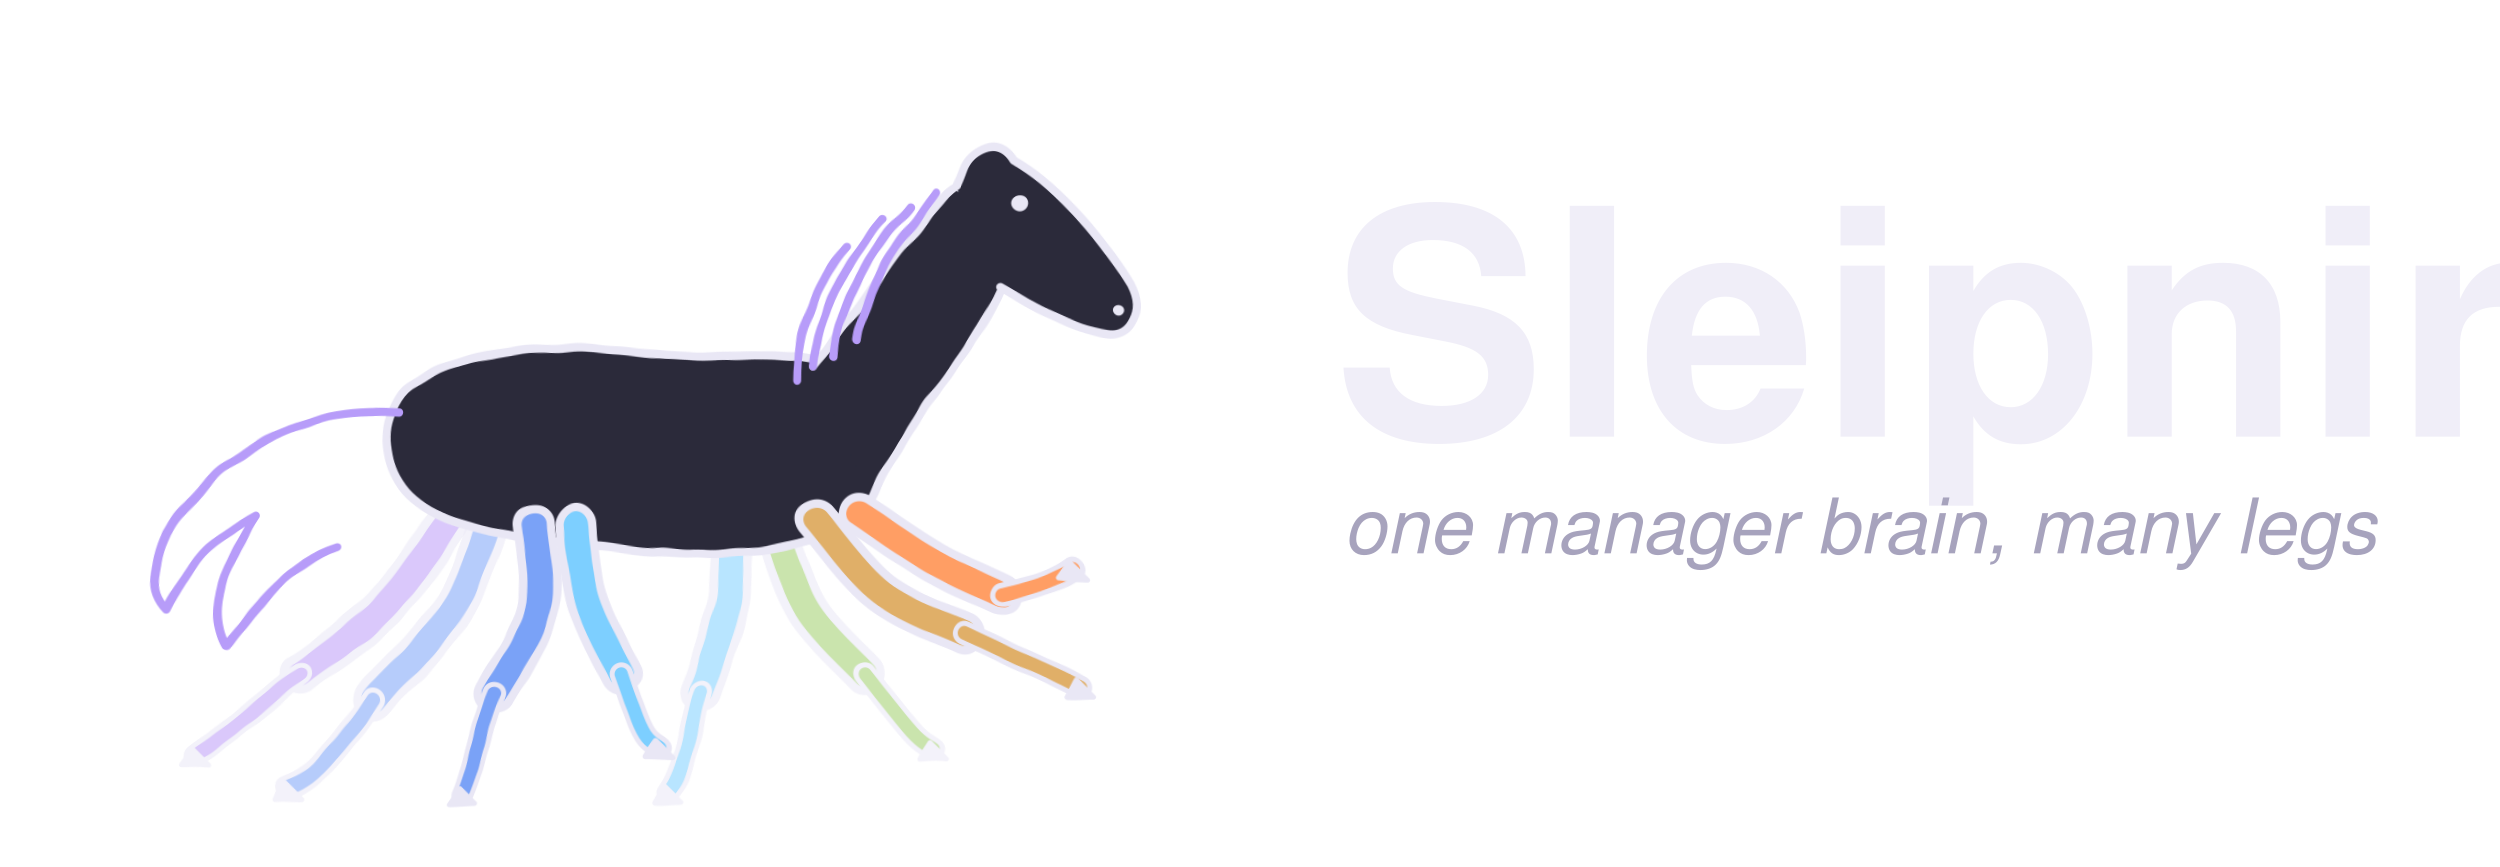
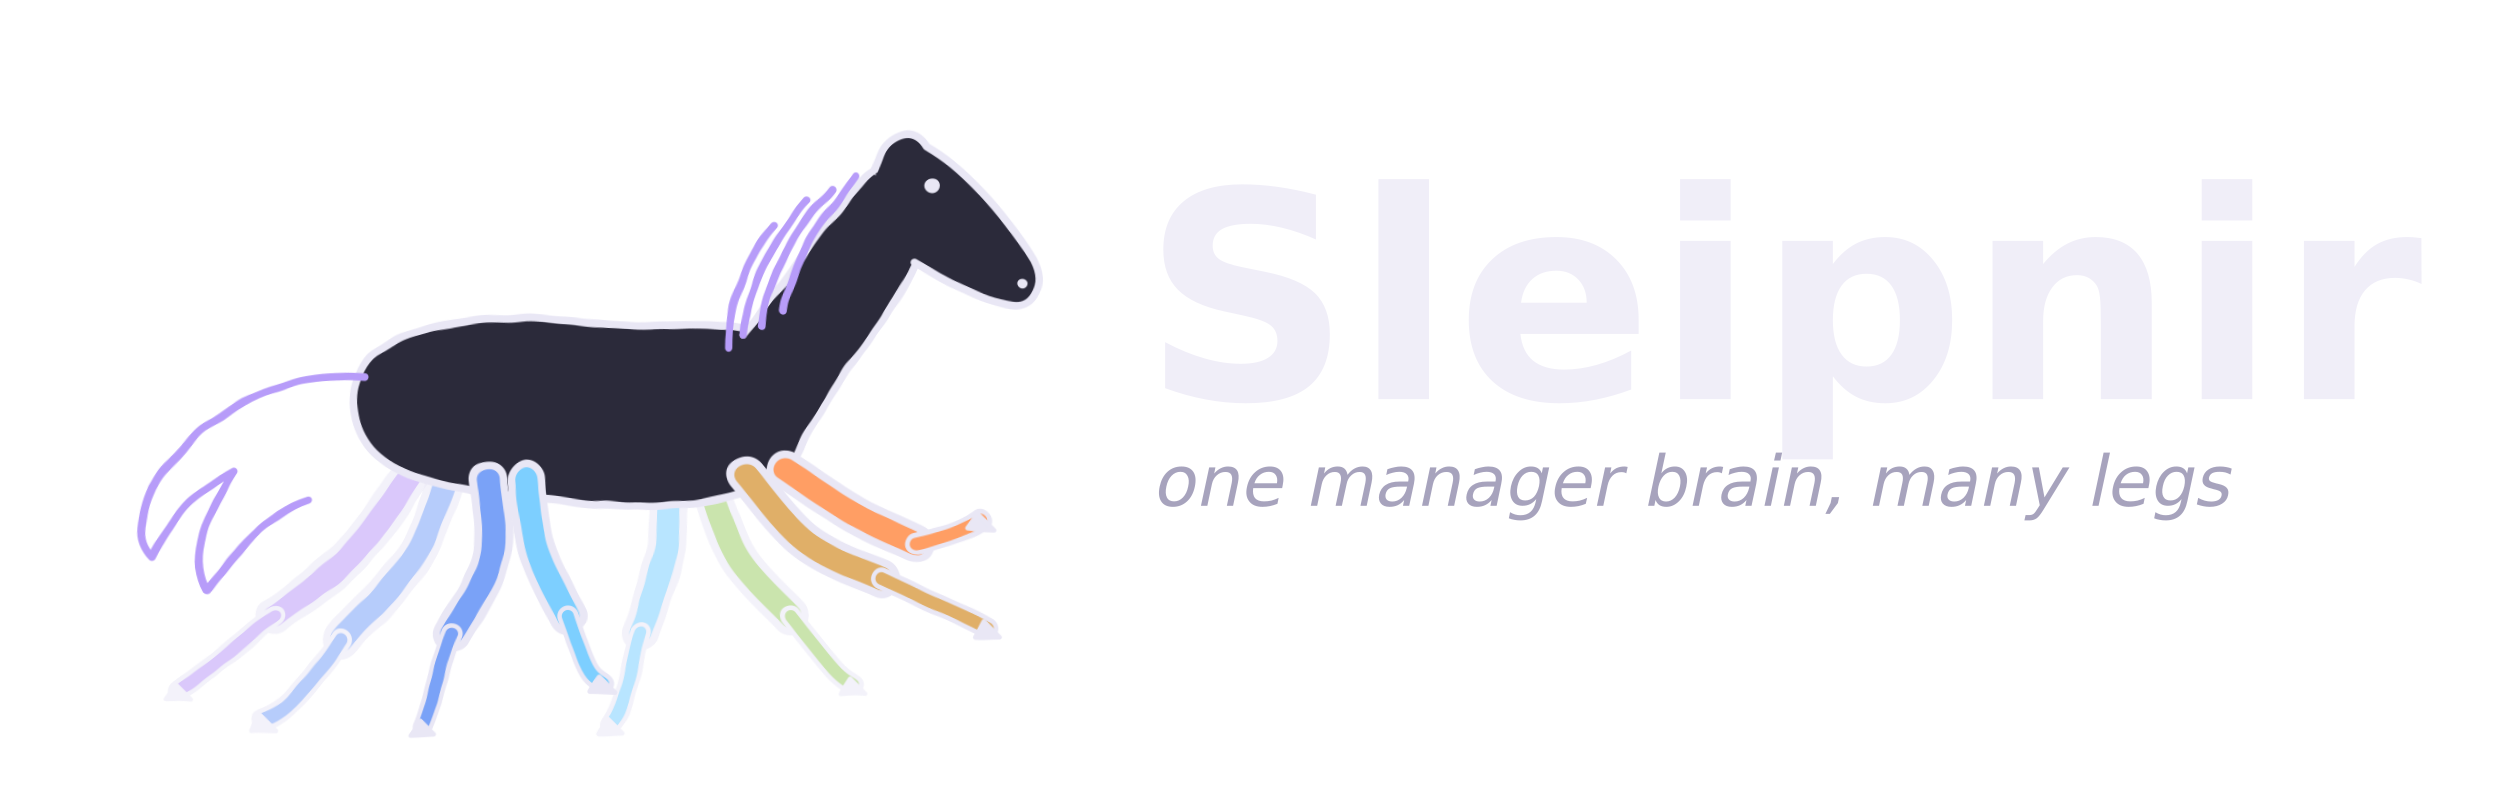
- <svg xmlns="http://www.w3.org/2000/svg" viewBox="0 0 1500 520" role="img" aria-label="Sleipnir: one manager brain, many legs">
+ <svg xmlns="http://www.w3.org/2000/svg" viewBox="0 0 1641 520" role="img" aria-label="Sleipnir: one manager brain, many legs">
  <defs>
    <filter id="rough" x="-5%" y="-5%" width="110%" height="110%">
      <feTurbulence type="fractalNoise" baseFrequency="0.035" numOctaves="2" seed="4" result="n" />
      <feDisplacementMap in="SourceGraphic" in2="n" scale="3.2" />
    </filter>
  </defs>
  <g transform="translate(-60 20) scale(1.0)">
    <g filter="url(#rough)" fill="none" stroke-linecap="round" stroke-linejoin="round">
      <g opacity="0.55">
        <path d="M329.4 292.1 C322.8 301.0 304.5 329.9 289.7 345.2 C274.8 360.6 248.5 377.5 240.3 384.0" stroke="#e9e7f5" stroke-width="25.0" />
        <path d="M329.4 292.1 C322.8 301.0 304.5 329.9 289.7 345.2 C274.8 360.6 248.5 377.5 240.3 384.0" stroke="#bb9af7" stroke-width="15.0" />
        <path d="M240.3 384.0 C232.6 390.1 204.3 412.6 193.8 420.8 C183.4 429.0 180.2 431.3 177.4 433.4" stroke="#e9e7f5" stroke-width="14.0" />
        <path d="M240.3 384.0 C232.6 390.1 204.3 412.6 193.8 420.8 C183.4 429.0 180.2 431.3 177.4 433.4" stroke="#bb9af7" stroke-width="8.0" />
        <path d="M175.4 429.4 l-6 10 l16 0 z" fill="#e9e7f5" stroke="#e9e7f5" stroke-width="3" />
      </g>
      <g opacity="0.55">
        <path d="M354.4 293.0 C350.3 302.4 341.5 331.4 329.8 349.2 C318.0 367.0 291.6 391.3 284.0 399.8" stroke="#e9e7f5" stroke-width="25.0" />
        <path d="M354.4 293.0 C350.3 302.4 341.5 331.4 329.8 349.2 C318.0 367.0 291.6 391.3 284.0 399.8" stroke="#7aa2f7" stroke-width="15.0" />
        <path d="M284.0 399.8 C278.5 406.6 259.6 431.8 251.0 440.7 C242.4 449.6 235.7 451.2 232.6 453.3" stroke="#e9e7f5" stroke-width="14.0" />
        <path d="M284.0 399.8 C278.5 406.6 259.6 431.8 251.0 440.7 C242.4 449.6 235.7 451.2 232.6 453.3" stroke="#7aa2f7" stroke-width="8.0" />
        <path d="M230.6 449.3 l-6 10 l16 0 z" fill="#e9e7f5" stroke="#e9e7f5" stroke-width="3" />
      </g>
      <g opacity="0.55">
        <path d="M499.6 291.2 C499.0 300.0 499.6 326.7 496.4 344.0 C493.1 361.2 482.8 386.2 480.1 394.7" stroke="#e9e7f5" stroke-width="25.0" />
        <path d="M499.6 291.2 C499.0 300.0 499.6 326.7 496.4 344.0 C493.1 361.2 482.8 386.2 480.1 394.7" stroke="#7dcfff" stroke-width="15.0" />
        <path d="M480.1 394.7 C478.2 402.2 472.1 429.8 468.9 440.0 C465.7 450.2 462.2 453.2 460.9 455.8" stroke="#e9e7f5" stroke-width="14.0" />
        <path d="M480.1 394.7 C478.2 402.2 472.1 429.8 468.9 440.0 C465.7 450.2 462.2 453.2 460.9 455.8" stroke="#7dcfff" stroke-width="8.0" />
        <path d="M458.9 451.8 l-6 10 l16 0 z" fill="#e9e7f5" stroke="#e9e7f5" stroke-width="3" />
      </g>
      <g opacity="0.55">
        <path d="M524.3 295.1 C527.6 303.5 535.0 330.6 544.1 345.5 C553.2 360.4 573.2 377.9 579.0 384.4" stroke="#e9e7f5" stroke-width="25.0" />
        <path d="M524.3 295.1 C527.6 303.5 535.0 330.6 544.1 345.5 C553.2 360.4 573.2 377.9 579.0 384.4" stroke="#9ece6a" stroke-width="15.0" />
        <path d="M579.0 384.4 C583.7 390.2 600.3 411.7 607.2 419.3 C614.1 426.9 618.2 428.1 620.3 429.9" stroke="#e9e7f5" stroke-width="14.0" />
        <path d="M579.0 384.4 C583.7 390.2 600.3 411.7 607.2 419.3 C614.1 426.9 618.2 428.1 620.3 429.9" stroke="#9ece6a" stroke-width="8.0" />
        <path d="M618.3 425.9 l-6 10 l16 0 z" fill="#e9e7f5" stroke="#e9e7f5" stroke-width="3" />
      </g>
      <path d="M296 226 C310 192 380 184 450 192 C500 197 530 188 556 198 C590 212 600 250 582 280 C560 312 500 316 440 310 C380 304 318 300 300 270 C290 254 290 240 296 226 Z" fill="#2b2a3a" stroke="#e9e7f5" stroke-width="5" />
      <path d="M548 200 C580 160 604 118 634 92 L672 112 C668 150 648 182 624 212 C606 236 594 256 582 280" fill="#2b2a3a" stroke="#e9e7f5" stroke-width="5" />
      <path d="M634 92 C640 66 660 62 668 76 C690 88 720 120 738 150 C746 166 740 182 724 180 C704 178 680 164 660 152" fill="#2b2a3a" stroke="#e9e7f5" stroke-width="5" />
      <path d="M548 200 C550 168 568 138 590 112 M560 194 C564 160 582 132 606 104 M574 184 C580 152 598 124 622 96 M538 208 C538 178 550 152 568 128" stroke="#b79cf9" stroke-width="5" />
      <path d="M300 228 C250 222 196 246 160 300 C150 318 150 336 160 346 C170 322 190 300 214 290 C190 326 186 350 196 368 C214 340 236 318 262 308" stroke="#b79cf9" stroke-width="5" />
      <circle cx="672" cy="102" r="5" fill="#e9e7f5" />
      <circle cx="731" cy="166" r="3.2" fill="#e9e7f5" />
      <g opacity="1.00">
        <path d="M380.3 294.6 C380.7 303.2 386.7 329.2 382.7 346.1 C378.8 363.0 360.9 387.7 356.6 396.0" stroke="#e9e7f5" stroke-width="25.0" />
        <path d="M380.3 294.6 C380.7 303.2 386.7 329.2 382.7 346.1 C378.8 363.0 360.9 387.7 356.6 396.0" stroke="#7aa2f7" stroke-width="15.0" />
        <path d="M356.6 396.0 C354.3 403.3 346.1 429.9 342.9 439.9 C339.6 450.0 338.0 453.6 337.1 456.4" stroke="#e9e7f5" stroke-width="14.0" />
        <path d="M356.6 396.0 C354.3 403.3 346.1 429.9 342.9 439.9 C339.6 450.0 338.0 453.6 337.1 456.4" stroke="#7aa2f7" stroke-width="8.0" />
        <path d="M335.1 452.4 l-6 10 l16 0 z" fill="#e9e7f5" stroke="#e9e7f5" stroke-width="3" />
      </g>
      <g opacity="1.00">
        <path d="M405.7 294.8 C406.7 302.2 407.4 324.5 412.0 339.4 C416.5 354.4 429.3 376.9 432.8 384.4" stroke="#e9e7f5" stroke-width="25.0" />
        <path d="M405.7 294.8 C406.7 302.2 407.4 324.5 412.0 339.4 C416.5 354.4 429.3 376.9 432.8 384.4" stroke="#7dcfff" stroke-width="15.0" />
        <path d="M432.8 384.4 C435.0 390.1 442.1 411.2 445.9 418.6 C449.7 426.0 454.1 427.0 455.7 428.6" stroke="#e9e7f5" stroke-width="14.0" />
        <path d="M432.8 384.4 C435.0 390.1 442.1 411.2 445.9 418.6 C449.7 426.0 454.1 427.0 455.7 428.6" stroke="#7dcfff" stroke-width="8.0" />
        <path d="M453.7 424.6 l-6 10 l16 0 z" fill="#e9e7f5" stroke="#e9e7f5" stroke-width="3" />
      </g>
      <g opacity="1.00">
        <path d="M549.9 291.7 C556.4 299.1 574.3 324.5 589.1 335.9 C603.9 347.3 630.5 356.0 638.8 360.0" stroke="#e9e7f5" stroke-width="25.0" />
        <path d="M549.9 291.7 C556.4 299.1 574.3 324.5 589.1 335.9 C603.9 347.3 630.5 356.0 638.8 360.0" stroke="#e0af68" stroke-width="15.0" />
        <path d="M638.8 360.0 C647.5 364.0 679.4 378.6 691.0 384.0 C702.5 389.4 705.3 390.9 708.1 392.3" stroke="#e9e7f5" stroke-width="14.0" />
        <path d="M638.8 360.0 C647.5 364.0 679.4 378.6 691.0 384.0 C702.5 389.4 705.3 390.9 708.1 392.3" stroke="#e0af68" stroke-width="8.0" />
        <path d="M706.1 388.3 l-6 10 l16 0 z" fill="#e9e7f5" stroke="#e9e7f5" stroke-width="3" />
      </g>
      <g opacity="1.00">
        <path d="M575.2 287.8 C582.7 292.7 605.9 309.1 620.2 317.3 C634.5 325.5 654.0 333.5 660.8 336.8" stroke="#e9e7f5" stroke-width="25.0" />
        <path d="M575.2 287.8 C582.7 292.7 605.9 309.1 620.2 317.3 C634.5 325.5 654.0 333.5 660.8 336.8" stroke="#ff9e64" stroke-width="15.0" />
        <path d="M660.8 336.8 C665.7 335.5 683.2 331.7 690.4 329.2 C697.6 326.7 701.8 322.9 704.0 321.6" stroke="#e9e7f5" stroke-width="14.0" />
        <path d="M660.8 336.8 C665.7 335.5 683.2 331.7 690.4 329.2 C697.6 326.7 701.8 322.9 704.0 321.6" stroke="#ff9e64" stroke-width="8.0" />
        <path d="M702.0 317.6 l-6 10 l16 0 z" fill="#e9e7f5" stroke="#e9e7f5" stroke-width="3" />
      </g>
    </g>
  </g>
-   <text x="800" y="262" font-family="ui-sans-serif, system-ui, -apple-system, 'Segoe UI', 'Helvetica Neue', Helvetica, Arial, sans-serif" font-size="190" font-weight="800" fill="#f0eef8" letter-spacing="2">Sleipnir</text>
-   <text x="806" y="332" font-family="ui-sans-serif, system-ui, -apple-system, 'Segoe UI', 'Helvetica Neue', Helvetica, Arial, sans-serif" font-size="46" font-style="italic" fill="#a7a3bd">one manager brain, many legs</text>
+   <path id="name" transform="translate(750 262)" fill="#f0eef8" d="M113.8 -134.2V-104.8Q102.4 -109.9 91.6 -112.5Q80.7 -115.1 71.1 -115.1Q58.3 -115.1 52.1 -111.6Q46 -108.1 46 -100.7Q46 -95.1 50.1 -92Q54.3 -88.9 65.1 -86.7L80.3 -83.6Q103.4 -79 113.2 -69.5Q122.9 -60 122.9 -42.6Q122.9 -19.7 109.3 -8.5Q95.7 2.7 67.8 2.7Q54.6 2.7 41.4 0.2Q28.1 -2.3 14.8 -7.2V-37.4Q28.1 -30.3 40.5 -26.8Q52.9 -23.2 64.4 -23.2Q76.1 -23.2 82.3 -27.1Q88.5 -31 88.5 -38.2Q88.5 -44.7 84.3 -48.2Q80.1 -51.8 67.4 -54.6L53.6 -57.6Q32.8 -62.1 23.2 -71.8Q13.6 -81.5 13.6 -98.1Q13.6 -118.8 27 -129.9Q40.4 -141 65.4 -141Q76.8 -141 88.9 -139.3Q100.9 -137.6 113.8 -134.2ZM154.8 -144.4H188V0H154.8ZM325.6 -52.2V-42.8H248Q249.2 -31.1 256.4 -25.2Q263.7 -19.4 276.7 -19.4Q287.1 -19.4 298.1 -22.5Q309.1 -25.6 320.7 -31.9V-6.3Q308.9 -1.9 297.2 0.4Q285.4 2.7 273.6 2.7Q245.4 2.7 229.8 -11.6Q214.1 -26 214.1 -51.9Q214.1 -77.3 229.5 -91.8Q244.8 -106.4 271.7 -106.4Q296.2 -106.4 310.9 -91.7Q325.6 -76.9 325.6 -52.2ZM291.5 -63.3Q291.5 -72.7 286 -78.5Q280.5 -84.3 271.6 -84.3Q261.9 -84.3 255.9 -78.9Q249.8 -73.5 248.4 -63.3ZM352.8 -103.9H386V0H352.8ZM352.8 -144.4H386V-117.3H352.8ZM453.1 -15V39.5H419.9V-103.9H453.1V-88.7Q460 -97.8 468.3 -102.1Q476.7 -106.4 487.5 -106.4Q506.8 -106.4 519.1 -91.1Q531.4 -75.9 531.4 -51.9Q531.4 -27.8 519.1 -12.6Q506.8 2.7 487.5 2.7Q476.7 2.7 468.3 -1.6Q460 -5.9 453.1 -15ZM475.2 -82.3Q464.5 -82.3 458.8 -74.5Q453.1 -66.6 453.1 -51.9Q453.1 -37.1 458.8 -29.3Q464.5 -21.4 475.2 -21.4Q485.9 -21.4 491.5 -29.2Q497.1 -37 497.1 -51.9Q497.1 -66.7 491.5 -74.5Q485.9 -82.3 475.2 -82.3ZM662.4 -63.3V0H629V-10.3V-48.4Q629 -61.9 628.4 -67Q627.8 -72.1 626.3 -74.5Q624.3 -77.7 621 -79.6Q617.7 -81.4 613.4 -81.4Q603 -81.4 597.1 -73.3Q591.1 -65.3 591.1 -51.1V0H557.9V-103.9H591.1V-88.7Q598.6 -97.8 607.1 -102.1Q615.5 -106.4 625.7 -106.4Q643.7 -106.4 653.1 -95.4Q662.4 -84.3 662.4 -63.3ZM695.2 -103.9H728.4V0H695.2ZM695.2 -144.4H728.4V-117.3H695.2ZM839.5 -75.6Q835.1 -77.7 830.8 -78.6Q826.5 -79.6 822.1 -79.6Q809.3 -79.6 802.4 -71.4Q795.5 -63.2 795.5 -47.9V0H762.3V-103.9H795.5V-86.8Q801.9 -97 810.2 -101.7Q818.5 -106.4 830.1 -106.4Q831.8 -106.4 833.7 -106.3Q835.7 -106.1 839.4 -105.7Z" />
+   <path id="tagline" transform="translate(756 332)" fill="#a7a3bd" d="M18.8 -22.3Q15.5 -22.3 13 -19.7Q10.5 -17.1 9.6 -12.6Q8.6 -8 10 -5.4Q11.3 -2.9 14.7 -2.9Q18 -2.9 20.5 -5.5Q23 -8.1 23.9 -12.6Q24.9 -17 23.5 -19.6Q22.1 -22.3 18.8 -22.3ZM19.6 -25.8Q24.9 -25.8 27.3 -22.3Q29.6 -18.8 28.3 -12.6Q27 -6.4 23.2 -2.9Q19.3 0.7 13.9 0.7Q8.5 0.7 6.2 -2.9Q3.9 -6.4 5.2 -12.6Q6.5 -18.8 10.3 -22.3Q14.1 -25.8 19.6 -25.8ZM56.6 -15.2 53.4 0H49.3L52.5 -15Q53.2 -18.6 52.2 -20.4Q51.2 -22.2 48.4 -22.2Q45.1 -22.2 42.7 -20Q40.3 -17.9 39.5 -14.2L36.5 0H32.3L37.7 -25.2H41.8L41 -21.2Q43 -23.5 45.2 -24.6Q47.5 -25.8 50.1 -25.8Q54.4 -25.8 56.1 -23.1Q57.7 -20.4 56.6 -15.2ZM86 -13.6 85.6 -11.6H66.6Q66 -7.3 67.8 -5.1Q69.6 -2.9 73.7 -2.9Q76.1 -2.9 78.5 -3.4Q80.8 -4 83.3 -5.2L82.5 -1.3Q80 -0.3 77.6 0.2Q75.2 0.7 72.7 0.7Q66.7 0.7 64 -2.9Q61.2 -6.4 62.5 -12.3Q63.8 -18.5 67.9 -22.1Q72 -25.8 77.6 -25.8Q82.7 -25.8 85 -22.5Q87.2 -19.2 86 -13.6ZM82.2 -14.8Q82.8 -18.2 81.4 -20.2Q80 -22.3 76.9 -22.3Q73.5 -22.3 71 -20.3Q68.5 -18.4 67.4 -14.8ZM128.5 -20.3Q130.6 -23.1 133 -24.4Q135.5 -25.8 138.4 -25.8Q142.3 -25.8 143.9 -23Q145.4 -20.3 144.3 -15.2L141.1 0H137L140.2 -15Q140.9 -18.7 140 -20.4Q139.1 -22.2 136.5 -22.2Q133.3 -22.2 131 -20Q128.6 -17.9 127.9 -14.2L124.8 0H120.7L123.9 -15Q124.7 -18.7 123.7 -20.4Q122.8 -22.2 120.2 -22.2Q117 -22.2 114.7 -20Q112.4 -17.9 111.6 -14.2L108.6 0H104.4L109.7 -25.2H113.9L113.1 -21.2Q115 -23.6 117.2 -24.7Q119.4 -25.8 122.1 -25.8Q124.9 -25.8 126.5 -24.4Q128.1 -23 128.5 -20.3ZM163.5 -12.6Q158.5 -12.6 156.3 -11.5Q154.1 -10.4 153.5 -7.6Q153.1 -5.4 154.2 -4.1Q155.4 -2.8 157.9 -2.8Q161.3 -2.8 163.9 -5.2Q166.5 -7.7 167.4 -11.7L167.6 -12.6ZM172.1 -14.4 169 0H164.9L165.7 -3.8Q163.8 -1.5 161.5 -0.4Q159.1 0.7 156.1 0.7Q152.2 0.7 150.4 -1.5Q148.6 -3.7 149.3 -7.3Q150.3 -11.6 153.6 -13.7Q156.9 -15.9 162.5 -15.9H168.3L168.4 -16.3Q169 -19.1 167.4 -20.7Q165.9 -22.3 162.5 -22.3Q160.3 -22.3 158.2 -21.7Q156 -21.2 153.9 -20.2L154.7 -24Q157.2 -24.9 159.4 -25.3Q161.6 -25.8 163.7 -25.8Q169.1 -25.8 171.2 -22.9Q173.3 -20.1 172.1 -14.4ZM201.7 -15.2 198.5 0H194.3L197.5 -15Q198.3 -18.6 197.3 -20.4Q196.3 -22.2 193.5 -22.2Q190.1 -22.2 187.7 -20Q185.4 -17.9 184.6 -14.2L181.6 0H177.4L182.7 -25.2H186.9L186.1 -21.2Q188 -23.5 190.3 -24.6Q192.5 -25.8 195.2 -25.8Q199.5 -25.8 201.1 -23.1Q202.8 -20.4 201.7 -15.2ZM220.8 -12.6Q215.8 -12.6 213.6 -11.5Q211.5 -10.4 210.9 -7.6Q210.4 -5.4 211.6 -4.1Q212.8 -2.8 215.3 -2.8Q218.7 -2.8 221.3 -5.2Q223.9 -7.7 224.7 -11.7L224.9 -12.6ZM229.4 -14.4 226.4 0H222.3L223.1 -3.8Q221.2 -1.5 218.8 -0.4Q216.5 0.7 213.4 0.7Q209.6 0.7 207.7 -1.5Q205.9 -3.7 206.7 -7.3Q207.6 -11.6 210.9 -13.7Q214.2 -15.9 219.8 -15.9H225.6L225.7 -16.3Q226.3 -19.1 224.8 -20.7Q223.2 -22.3 219.8 -22.3Q217.7 -22.3 215.5 -21.7Q213.4 -21.2 211.3 -20.2L212.1 -24Q214.5 -24.9 216.8 -25.3Q219 -25.8 221 -25.8Q226.5 -25.8 228.6 -22.9Q230.7 -20.1 229.4 -14.4ZM254.2 -12.9Q255.1 -17.4 253.8 -19.8Q252.5 -22.3 249.1 -22.3Q245.8 -22.3 243.4 -19.8Q241.1 -17.4 240.1 -12.9Q239.2 -8.4 240.5 -5.9Q241.8 -3.5 245.1 -3.5Q248.5 -3.5 250.9 -5.9Q253.2 -8.4 254.2 -12.9ZM256.2 -3.1Q254.9 3.3 251.4 6.4Q247.8 9.6 242 9.6Q239.8 9.6 237.9 9.2Q236.1 8.9 234.4 8.2L235.2 4.2Q236.8 5.2 238.5 5.7Q240.2 6.2 242 6.2Q246.1 6.2 248.6 4Q251 1.9 252 -2.4L252.4 -4.4Q250.6 -2.2 248.4 -1.1Q246.2 0 243.4 0Q238.8 0 236.7 -3.5Q234.6 -7.1 235.8 -12.9Q237.1 -18.7 240.7 -22.2Q244.2 -25.8 248.9 -25.8Q251.6 -25.8 253.4 -24.7Q255.2 -23.6 256 -21.3L256.8 -25.2H260.9ZM288.5 -13.6 288.1 -11.6H269.1Q268.4 -7.3 270.3 -5.1Q272.1 -2.9 276.2 -2.9Q278.6 -2.9 280.9 -3.4Q283.3 -4 285.8 -5.2L284.9 -1.3Q282.5 -0.3 280.1 0.2Q277.6 0.7 275.2 0.7Q269.2 0.7 266.4 -2.9Q263.6 -6.4 264.9 -12.3Q266.2 -18.5 270.3 -22.1Q274.4 -25.8 280.1 -25.8Q285.2 -25.8 287.4 -22.5Q289.7 -19.2 288.5 -13.6ZM284.6 -14.8Q285.3 -18.2 283.9 -20.2Q282.5 -22.3 279.4 -22.3Q275.9 -22.3 273.5 -20.3Q271 -18.4 269.9 -14.8ZM311.5 -21.3Q310.9 -21.7 310.1 -21.9Q309.3 -22.1 308.3 -22.1Q304.8 -22.1 302.5 -19.8Q300.1 -17.5 299.2 -13.3L296.4 0H292.2L297.6 -25.2H301.7L300.9 -21.2Q302.7 -23.5 305 -24.7Q307.4 -25.8 310.3 -25.8Q310.8 -25.8 311.3 -25.7Q311.8 -25.7 312.4 -25.5ZM346.7 -12.6Q347.6 -17.1 346.3 -19.7Q345 -22.3 341.7 -22.3Q338.4 -22.3 336 -19.7Q333.6 -17.1 332.6 -12.6Q331.6 -8 333 -5.4Q334.3 -2.8 337.6 -2.8Q340.8 -2.8 343.3 -5.4Q345.7 -8 346.7 -12.6ZM334.5 -21.3Q336.2 -23.6 338.5 -24.7Q340.7 -25.8 343.4 -25.8Q348 -25.8 350.1 -22.1Q352.2 -18.5 350.9 -12.6Q349.7 -6.6 346.1 -3Q342.4 0.7 337.8 0.7Q335.1 0.7 333.3 -0.4Q331.6 -1.5 330.7 -3.8L329.9 0H325.8L333.2 -34.9H337.4ZM374.2 -21.3Q373.6 -21.7 372.8 -21.9Q372.1 -22.1 371.1 -22.1Q367.6 -22.1 365.2 -19.8Q362.9 -17.5 361.9 -13.3L359.1 0H355L360.3 -25.2H364.5L363.6 -21.2Q365.4 -23.5 367.8 -24.7Q370.1 -25.8 373.1 -25.8Q373.5 -25.8 374 -25.7Q374.5 -25.7 375.1 -25.5ZM388.2 -12.6Q383.2 -12.6 381 -11.5Q378.8 -10.4 378.2 -7.6Q377.7 -5.4 378.9 -4.1Q380.1 -2.8 382.6 -2.8Q386 -2.8 388.6 -5.2Q391.2 -7.7 392.1 -11.7L392.3 -12.6ZM396.8 -14.4 393.7 0H389.6L390.4 -3.8Q388.5 -1.5 386.2 -0.4Q383.8 0.7 380.8 0.7Q376.9 0.7 375.1 -1.5Q373.3 -3.7 374 -7.3Q374.9 -11.6 378.2 -13.7Q381.5 -15.9 387.2 -15.9H393L393 -16.3Q393.7 -19.1 392.1 -20.7Q390.6 -22.3 387.2 -22.3Q385 -22.3 382.9 -21.7Q380.7 -21.2 378.6 -20.2L379.4 -24Q381.9 -24.9 384.1 -25.3Q386.3 -25.8 388.3 -25.8Q393.8 -25.8 395.9 -22.9Q398 -20.1 396.8 -14.4ZM407.6 -25.2H411.7L406.4 0H402.2ZM409.7 -34.9H413.8L412.7 -29.7H408.5ZM439.1 -15.2 435.9 0H431.8L435 -15Q435.7 -18.6 434.7 -20.4Q433.7 -22.2 430.9 -22.2Q427.6 -22.2 425.2 -20Q422.8 -17.9 422 -14.2L419 0H414.9L420.2 -25.2H424.4L423.5 -21.2Q425.5 -23.5 427.7 -24.6Q430 -25.8 432.6 -25.8Q437 -25.8 438.6 -23.1Q440.3 -20.4 439.1 -15.2ZM446.4 -5.7H451.2L450.4 -1.8L445.1 5.3H442.2L445.6 -1.8ZM497.3 -20.3Q499.5 -23.1 501.9 -24.4Q504.3 -25.8 507.3 -25.8Q511.2 -25.8 512.7 -23Q514.3 -20.3 513.2 -15.2L510 0H505.8L509 -15Q509.8 -18.7 508.9 -20.4Q508 -22.2 505.3 -22.2Q502.1 -22.2 499.8 -20Q497.5 -17.9 496.7 -14.2L493.7 0H489.5L492.7 -15Q493.5 -18.7 492.6 -20.4Q491.7 -22.2 489 -22.2Q485.8 -22.2 483.5 -20Q481.2 -17.9 480.4 -14.2L477.4 0H473.3L478.6 -25.2H482.8L481.9 -21.2Q483.8 -23.6 486 -24.7Q488.3 -25.8 491 -25.8Q493.7 -25.8 495.3 -24.4Q497 -23 497.3 -20.3ZM532.3 -12.6Q527.3 -12.6 525.2 -11.5Q523 -10.4 522.4 -7.6Q521.9 -5.4 523.1 -4.1Q524.3 -2.8 526.8 -2.8Q530.2 -2.8 532.8 -5.2Q535.4 -7.7 536.3 -11.7L536.4 -12.6ZM540.9 -14.4 537.9 0H533.8L534.6 -3.8Q532.7 -1.5 530.3 -0.4Q528 0.7 524.9 0.7Q521.1 0.7 519.2 -1.5Q517.4 -3.7 518.2 -7.3Q519.1 -11.6 522.4 -13.7Q525.7 -15.9 531.3 -15.9H537.1L537.2 -16.3Q537.8 -19.1 536.3 -20.7Q534.7 -22.3 531.4 -22.3Q529.2 -22.3 527 -21.7Q524.9 -21.2 522.8 -20.2L523.6 -24Q526 -24.9 528.3 -25.3Q530.5 -25.8 532.5 -25.8Q538 -25.8 540.1 -22.9Q542.2 -20.1 540.9 -14.4ZM570.5 -15.2 567.3 0H563.2L566.4 -15Q567.1 -18.6 566.1 -20.4Q565.1 -22.2 562.3 -22.2Q559 -22.2 556.6 -20Q554.2 -17.9 553.4 -14.2L550.4 0H546.2L551.6 -25.2H555.8L554.9 -21.2Q556.9 -23.5 559.1 -24.6Q561.4 -25.8 564 -25.8Q568.3 -25.8 570 -23.1Q571.7 -20.4 570.5 -15.2ZM585.5 2.3Q582.8 6.8 580.9 8.2Q578.9 9.6 576.1 9.6H572.8L573.6 6.1H576Q577.7 6.1 578.8 5.3Q579.9 4.5 581.7 1.5L582.9 -0.4L577.9 -25.2H582.3L586 -5.5L598 -25.2H602.4ZM624.8 -34.9H629L621.5 0H617.4ZM654.6 -13.6 654.2 -11.6H635.2Q634.5 -7.3 636.4 -5.1Q638.2 -2.9 642.3 -2.9Q644.7 -2.9 647 -3.4Q649.4 -4 651.8 -5.2L651 -1.3Q648.6 -0.3 646.1 0.2Q643.7 0.7 641.3 0.7Q635.3 0.7 632.5 -2.9Q629.7 -6.4 631 -12.3Q632.3 -18.5 636.4 -22.1Q640.5 -25.8 646.2 -25.8Q651.3 -25.8 653.5 -22.5Q655.8 -19.2 654.6 -13.6ZM650.7 -14.8Q651.4 -18.2 650 -20.2Q648.6 -22.3 645.5 -22.3Q642 -22.3 639.5 -20.3Q637.1 -18.4 636 -14.8ZM677.8 -12.9Q678.7 -17.4 677.4 -19.8Q676.1 -22.3 672.7 -22.3Q669.4 -22.3 667 -19.8Q664.6 -17.4 663.7 -12.9Q662.7 -8.4 664.1 -5.9Q665.4 -3.5 668.7 -3.5Q672.1 -3.5 674.4 -5.9Q676.8 -8.4 677.8 -12.9ZM679.8 -3.1Q678.5 3.3 675 6.4Q671.4 9.6 665.6 9.6Q663.4 9.6 661.5 9.2Q659.6 8.9 658 8.2L658.8 4.2Q660.4 5.2 662.1 5.7Q663.8 6.2 665.6 6.2Q669.7 6.2 672.2 4Q674.6 1.9 675.5 -2.4L676 -4.4Q674.2 -2.2 672 -1.1Q669.8 0 667 0Q662.4 0 660.3 -3.5Q658.2 -7.1 659.4 -12.9Q660.7 -18.7 664.2 -22.2Q667.8 -25.8 672.5 -25.8Q675.2 -25.8 677 -24.7Q678.8 -23.6 679.6 -21.3L680.4 -25.2H684.5ZM708.9 -24.4 708.1 -20.5Q706.5 -21.4 704.7 -21.9Q702.9 -22.3 700.9 -22.3Q697.8 -22.3 696.1 -21.4Q694.4 -20.4 694 -18.5Q693.7 -17.1 694.6 -16.3Q695.5 -15.5 698.7 -14.7L700 -14.4Q704.2 -13.5 705.7 -11.7Q707.2 -10 706.5 -6.9Q705.8 -3.4 702.6 -1.4Q699.4 0.7 694.5 0.7Q692.5 0.7 690.4 0.3Q688.3 -0.1 686 -0.9L686.9 -5.2Q689 -4 691.1 -3.4Q693.2 -2.8 695.4 -2.8Q698.3 -2.8 700.1 -3.8Q701.8 -4.8 702.2 -6.6Q702.6 -8.3 701.6 -9.2Q700.7 -10.1 697 -10.9L695.7 -11.3Q692 -12.1 690.7 -13.8Q689.3 -15.4 689.9 -18.4Q690.7 -21.9 693.6 -23.8Q696.5 -25.8 701.2 -25.8Q703.4 -25.8 705.4 -25.4Q707.3 -25.1 708.9 -24.4Z" />
</svg>
